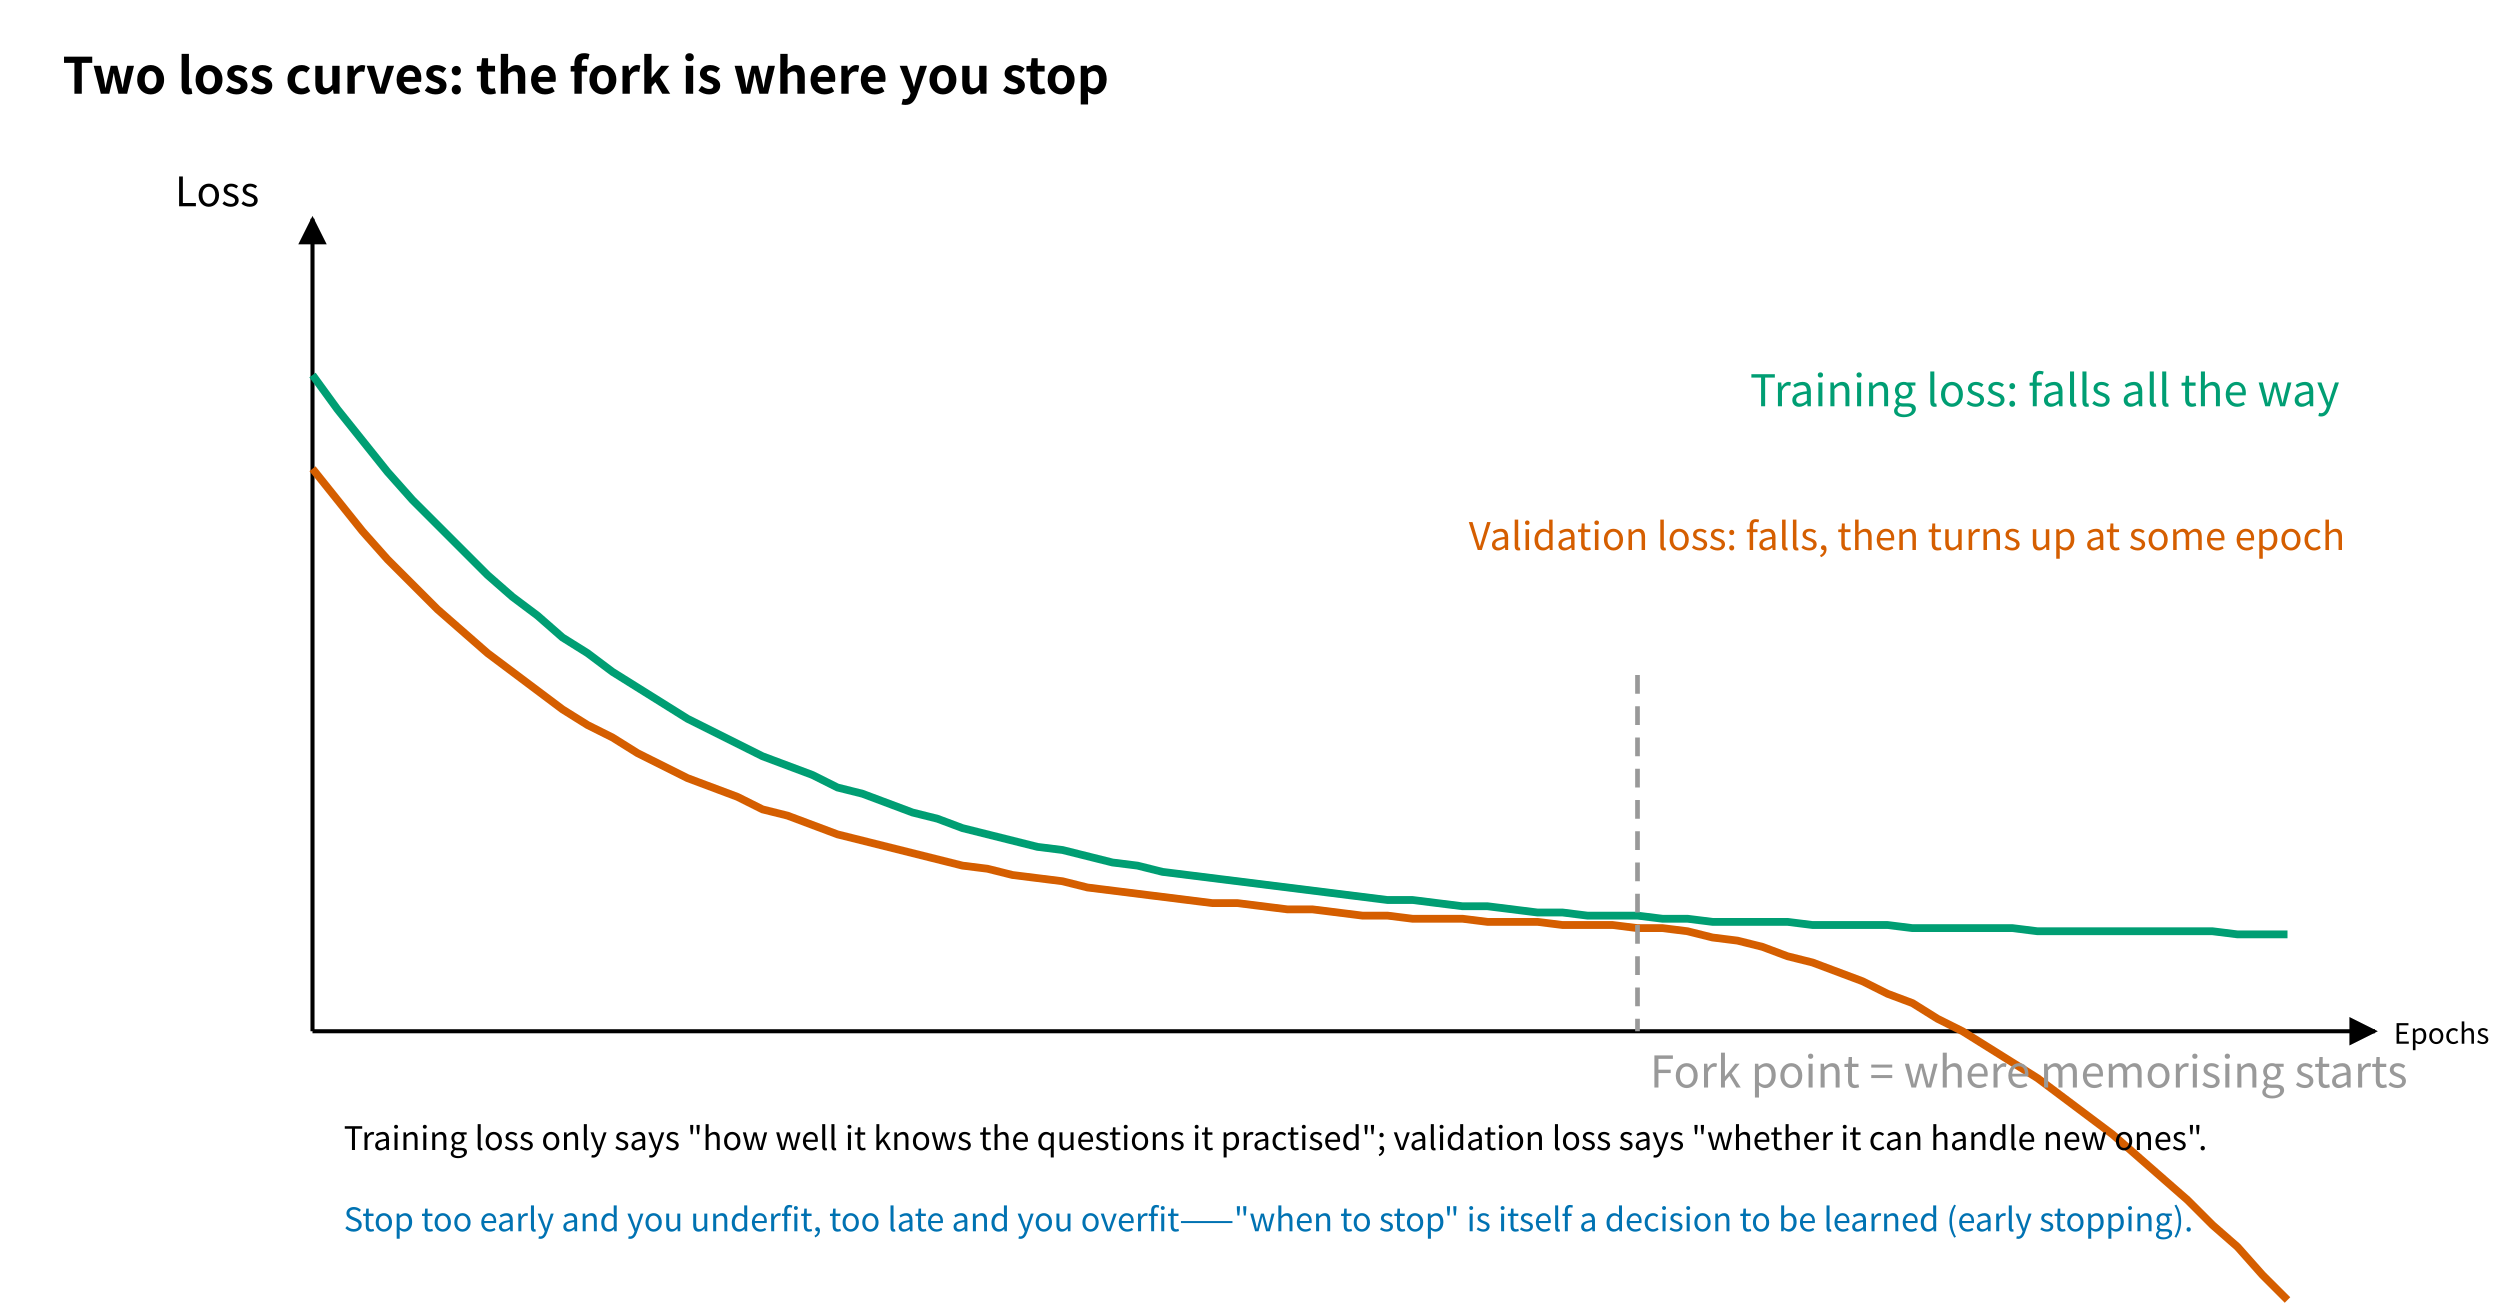
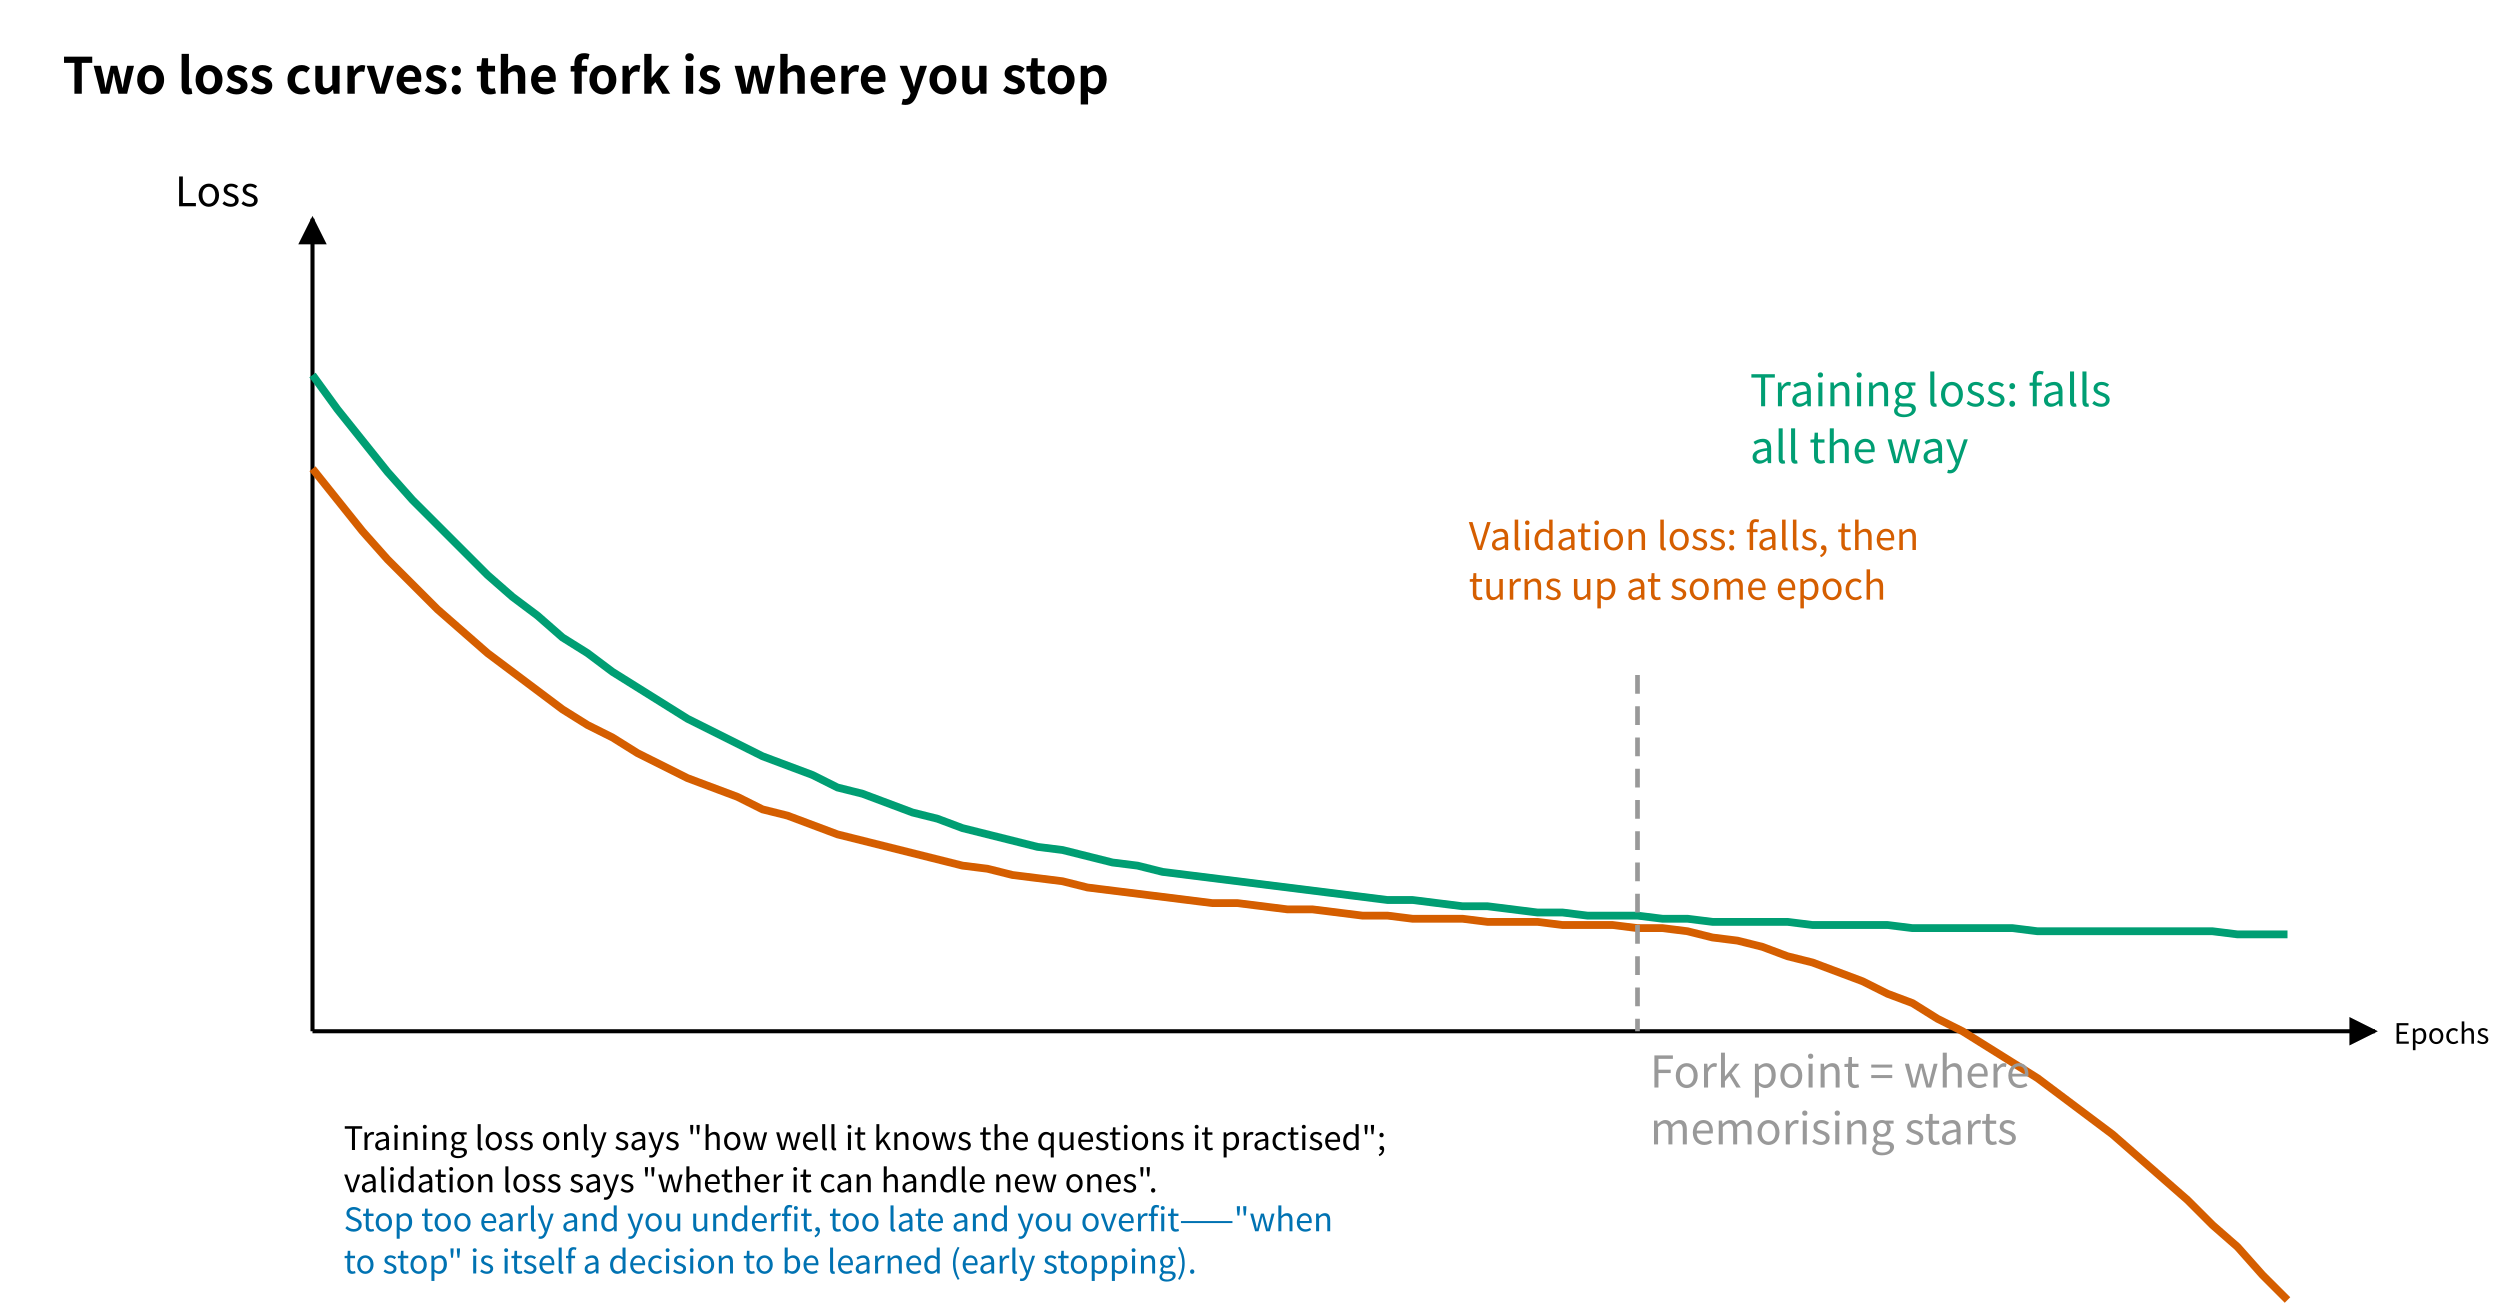
<svg xmlns="http://www.w3.org/2000/svg" width="800" height="420" viewBox="0 0 800 420">
  <defs>
    <marker id="arr" viewBox="0 0 10 10" refX="9" refY="5" markerWidth="7" markerHeight="7" orient="auto-start-reverse">
      <path d="M 0 0 L 10 5 L 0 10 z" fill="#000000" />
    </marker>
  </defs>
  <text x="20" y="30" font-size="16" font-weight="bold" fill="#000000" font-family="Noto Sans CJK SC, sans-serif">Two loss curves: the fork is where you stop</text>
  <line x1="100" y1="330" x2="760" y2="330" stroke="#000000" stroke-width="1.3" marker-end="url(#arr)" />
  <line x1="100" y1="330" x2="100" y2="70" stroke="#000000" stroke-width="1.3" marker-end="url(#arr)" />
  <text x="766" y="334" font-size="9.0" fill="#000000" font-family="Noto Sans CJK SC, sans-serif">Epochs</text>
  <text x="56" y="66" font-size="13" fill="#000000" font-family="Noto Sans CJK SC, sans-serif">Loss</text>
  <polyline points="100,120 108,131 116,141 124,151 132,160 140,168 148,176 156,184 164,191 172,197 180,204 188,209 196,215 204,220 212,225 220,230 228,234 236,238 244,242 252,245 260,248 268,252 276,254 284,257 292,260 300,262 308,265 316,267 324,269 332,271 340,272 348,274 356,276 364,277 372,279 380,280 388,281 396,282 404,283 412,284 420,285 428,286 436,287 444,288 452,288 460,289 468,290 476,290 484,291 492,292 500,292 508,293 516,293 524,293 532,294 540,294 548,295 556,295 564,295 572,295 580,296 588,296 596,296 604,296 612,297 620,297 628,297 636,297 644,297 652,298 660,298 668,298 676,298 684,298 692,298 700,298 708,298 716,299 724,299 732,299" fill="none" stroke="#009E73" stroke-width="2.5" />
  <polyline points="100,150 108,160 116,170 124,179 132,187 140,195 148,202 156,209 164,215 172,221 180,227 188,232 196,236 204,241 212,245 220,249 228,252 236,255 244,259 252,261 260,264 268,267 276,269 284,271 292,273 300,275 308,277 316,278 324,280 332,281 340,282 348,284 356,285 364,286 372,287 380,288 388,289 396,289 404,290 412,291 420,291 428,292 436,293 444,293 452,294 460,294 468,294 476,295 484,295 492,295 500,296 508,296 516,296 524,297 532,297 540,298 548,300 556,301 564,303 572,306 580,308 588,311 596,314 604,318 612,321 620,326 628,330 636,335 644,340 652,345 660,351 668,357 676,363 684,370 692,377 700,384 708,392 716,399 724,408 732,416" fill="none" stroke="#D55E00" stroke-width="2.5" />
  <g font-size="14" font-family="Noto Sans CJK SC, sans-serif" fill="#000000">
-     <text x="560" y="130" fill="#009E73">Training loss: falls all the way</text>
-     <text x="470" y="176" fill="#D55E00" font-size="12.2">Validation loss: falls, then turns up at some epoch</text>
+     <text x="560" y="130" fill="#009E73" font-size="14.0">Training loss: falls</text>
+     <text x="560" y="148.2" fill="#009E73" font-size="14.0">all the way</text>
+     <text x="470" y="176" fill="#D55E00" font-size="12.2">Validation loss: falls, then</text>
+     <text x="470" y="191.9" fill="#D55E00" font-size="12.2">turns up at some epoch</text>
    <line x1="524" y1="216" x2="524" y2="330" stroke="#999999" stroke-width="1.5" stroke-dasharray="6 4" />
-     <text x="528" y="348" fill="#999999">Fork point = where memorising starts</text>
-     <text x="110" y="368" font-size="10.4">Training loss only says "how well it knows the questions it practised"; validation loss says "whether it can handle new ones".</text>
-     <text x="110" y="394" fill="#0072B2" font-size="10.4">Stop too early and you underfit, too late and you overfit——"when to stop" is itself a decision to be learned (early stopping).</text>
+     <text x="528" y="348" fill="#999999" font-size="14.0">Fork point = where</text>
+     <text x="528" y="366.2" fill="#999999" font-size="14.0">memorising starts</text>
+     <text x="110" y="368" font-size="10.4">Training loss only says "how well it knows the questions it practised";</text>
+     <text x="110" y="381.5" font-size="10.4">validation loss says "whether it can handle new ones".</text>
+     <text x="110" y="394" fill="#0072B2" font-size="10.4">Stop too early and you underfit, too late and you overfit——"when</text>
+     <text x="110" y="407.5" fill="#0072B2" font-size="10.4">to stop" is itself a decision to be learned (early stopping).</text>
  </g>
</svg>
